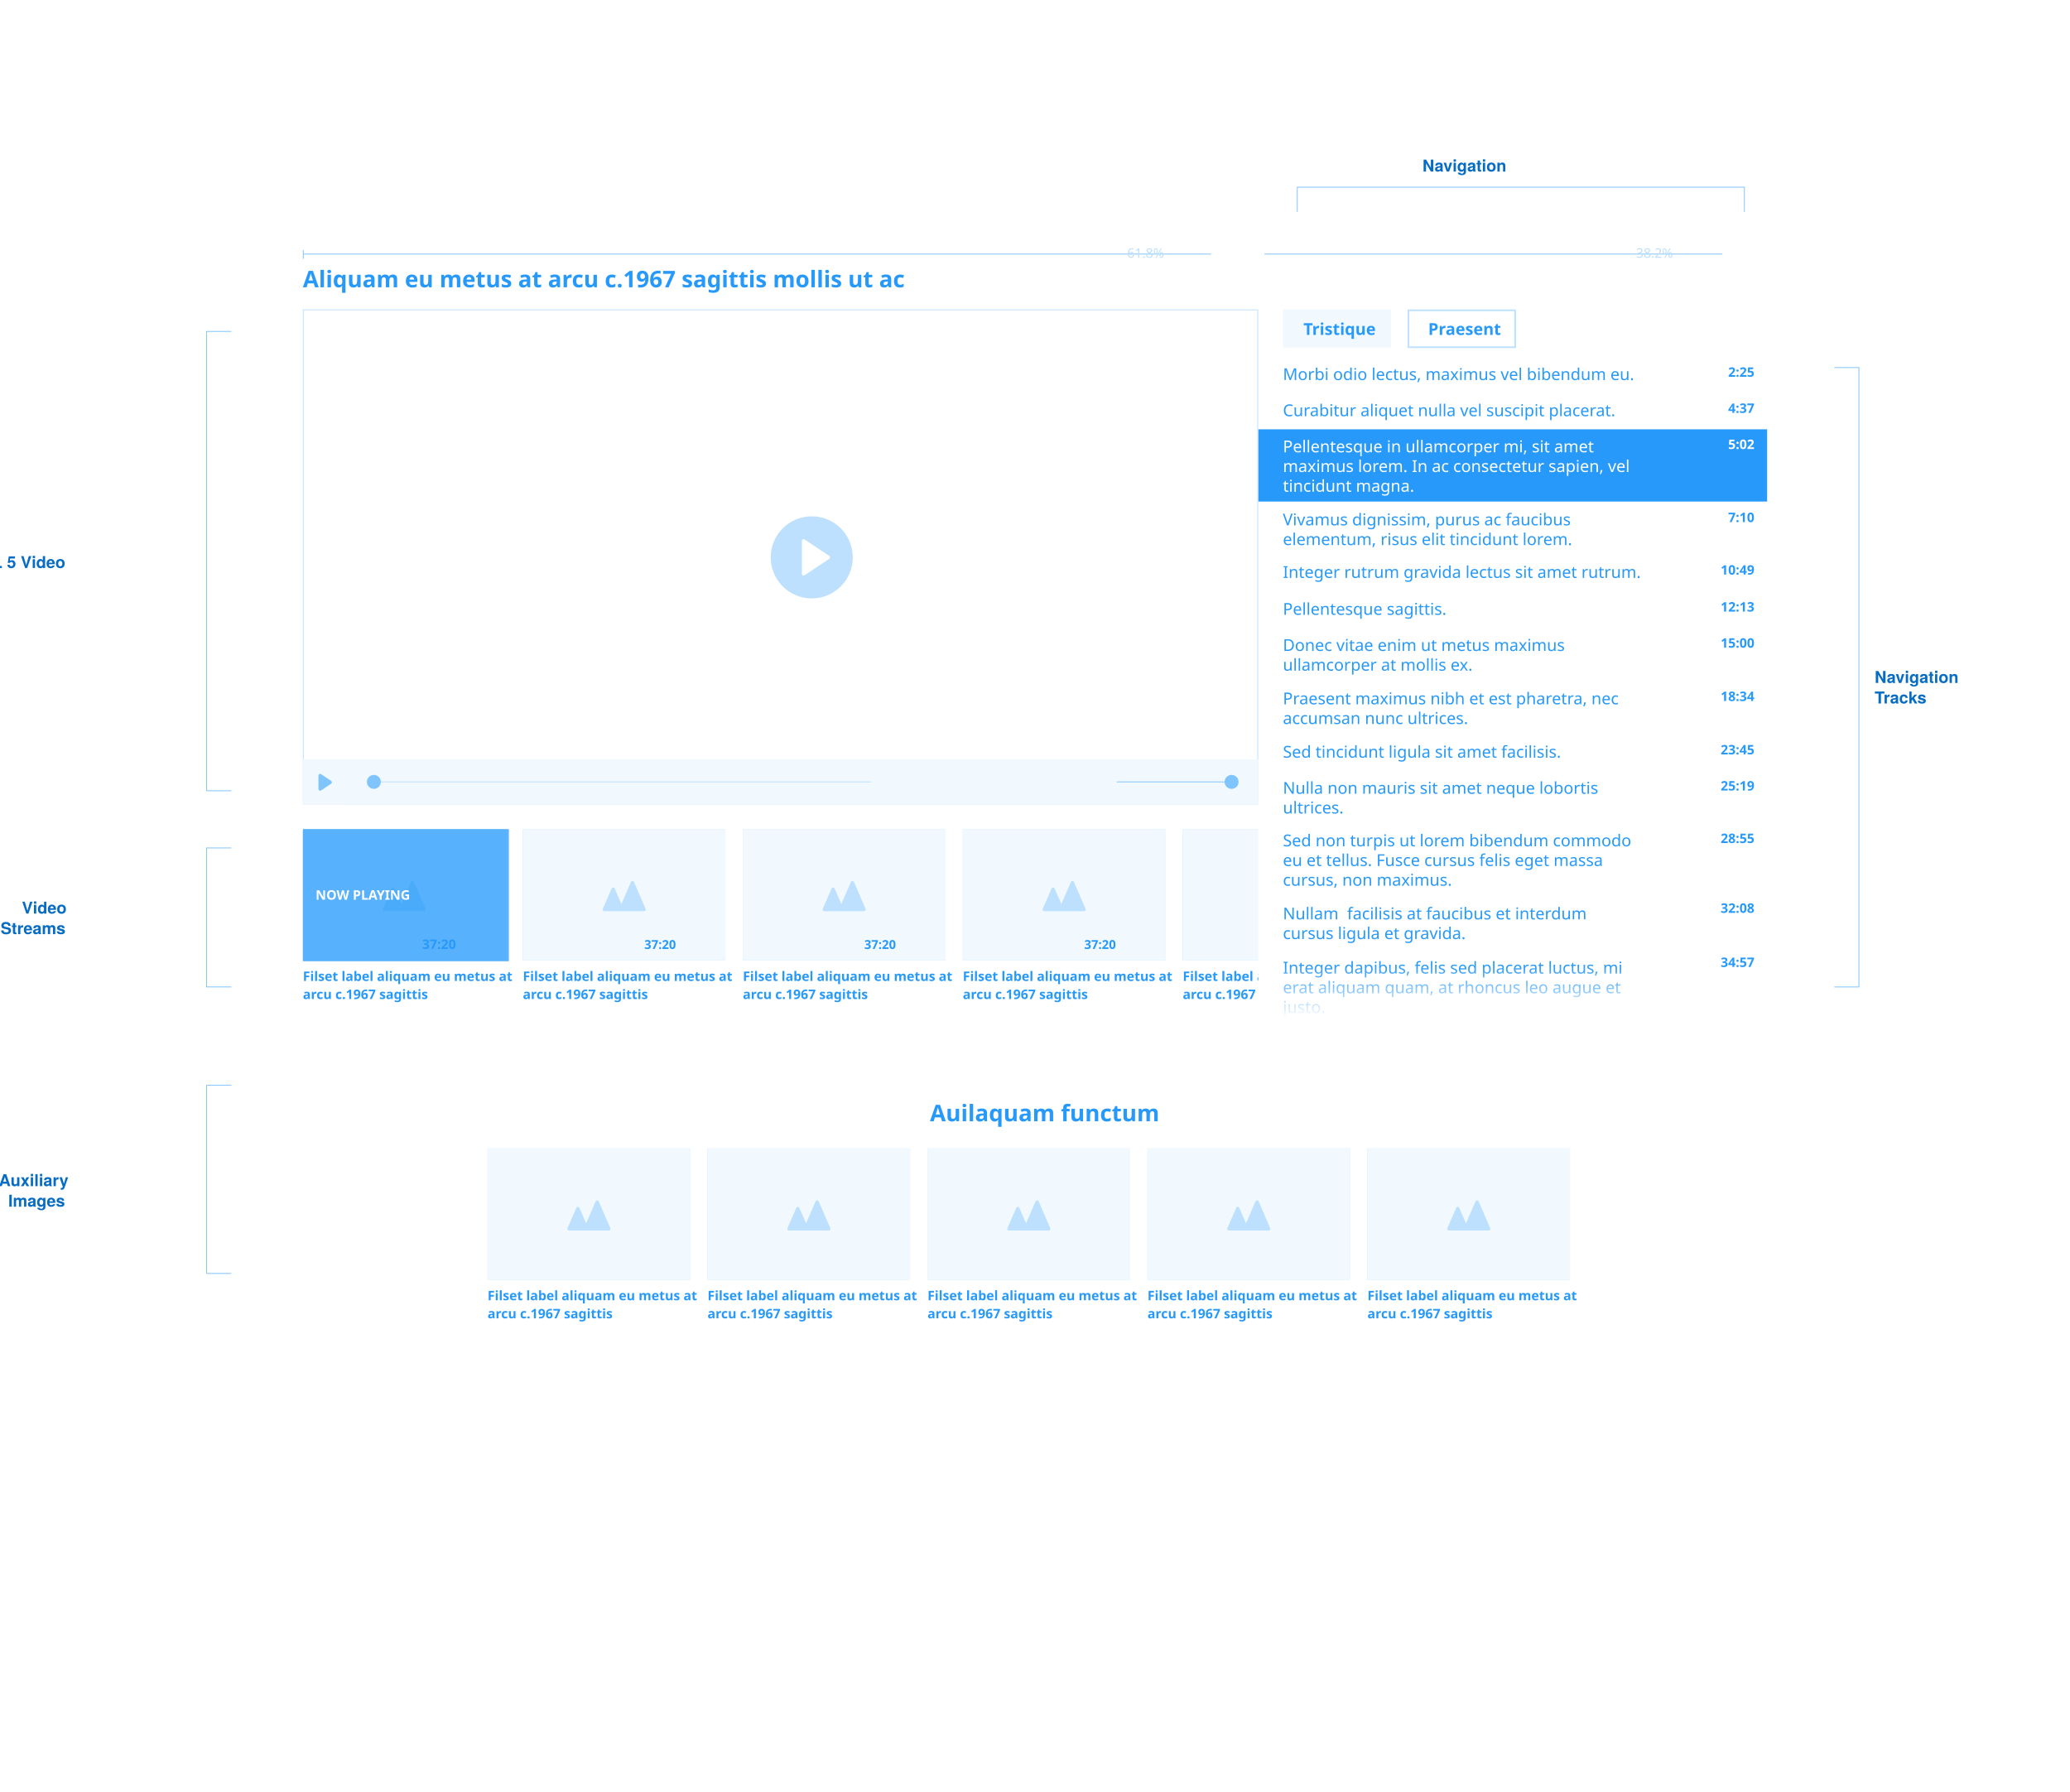
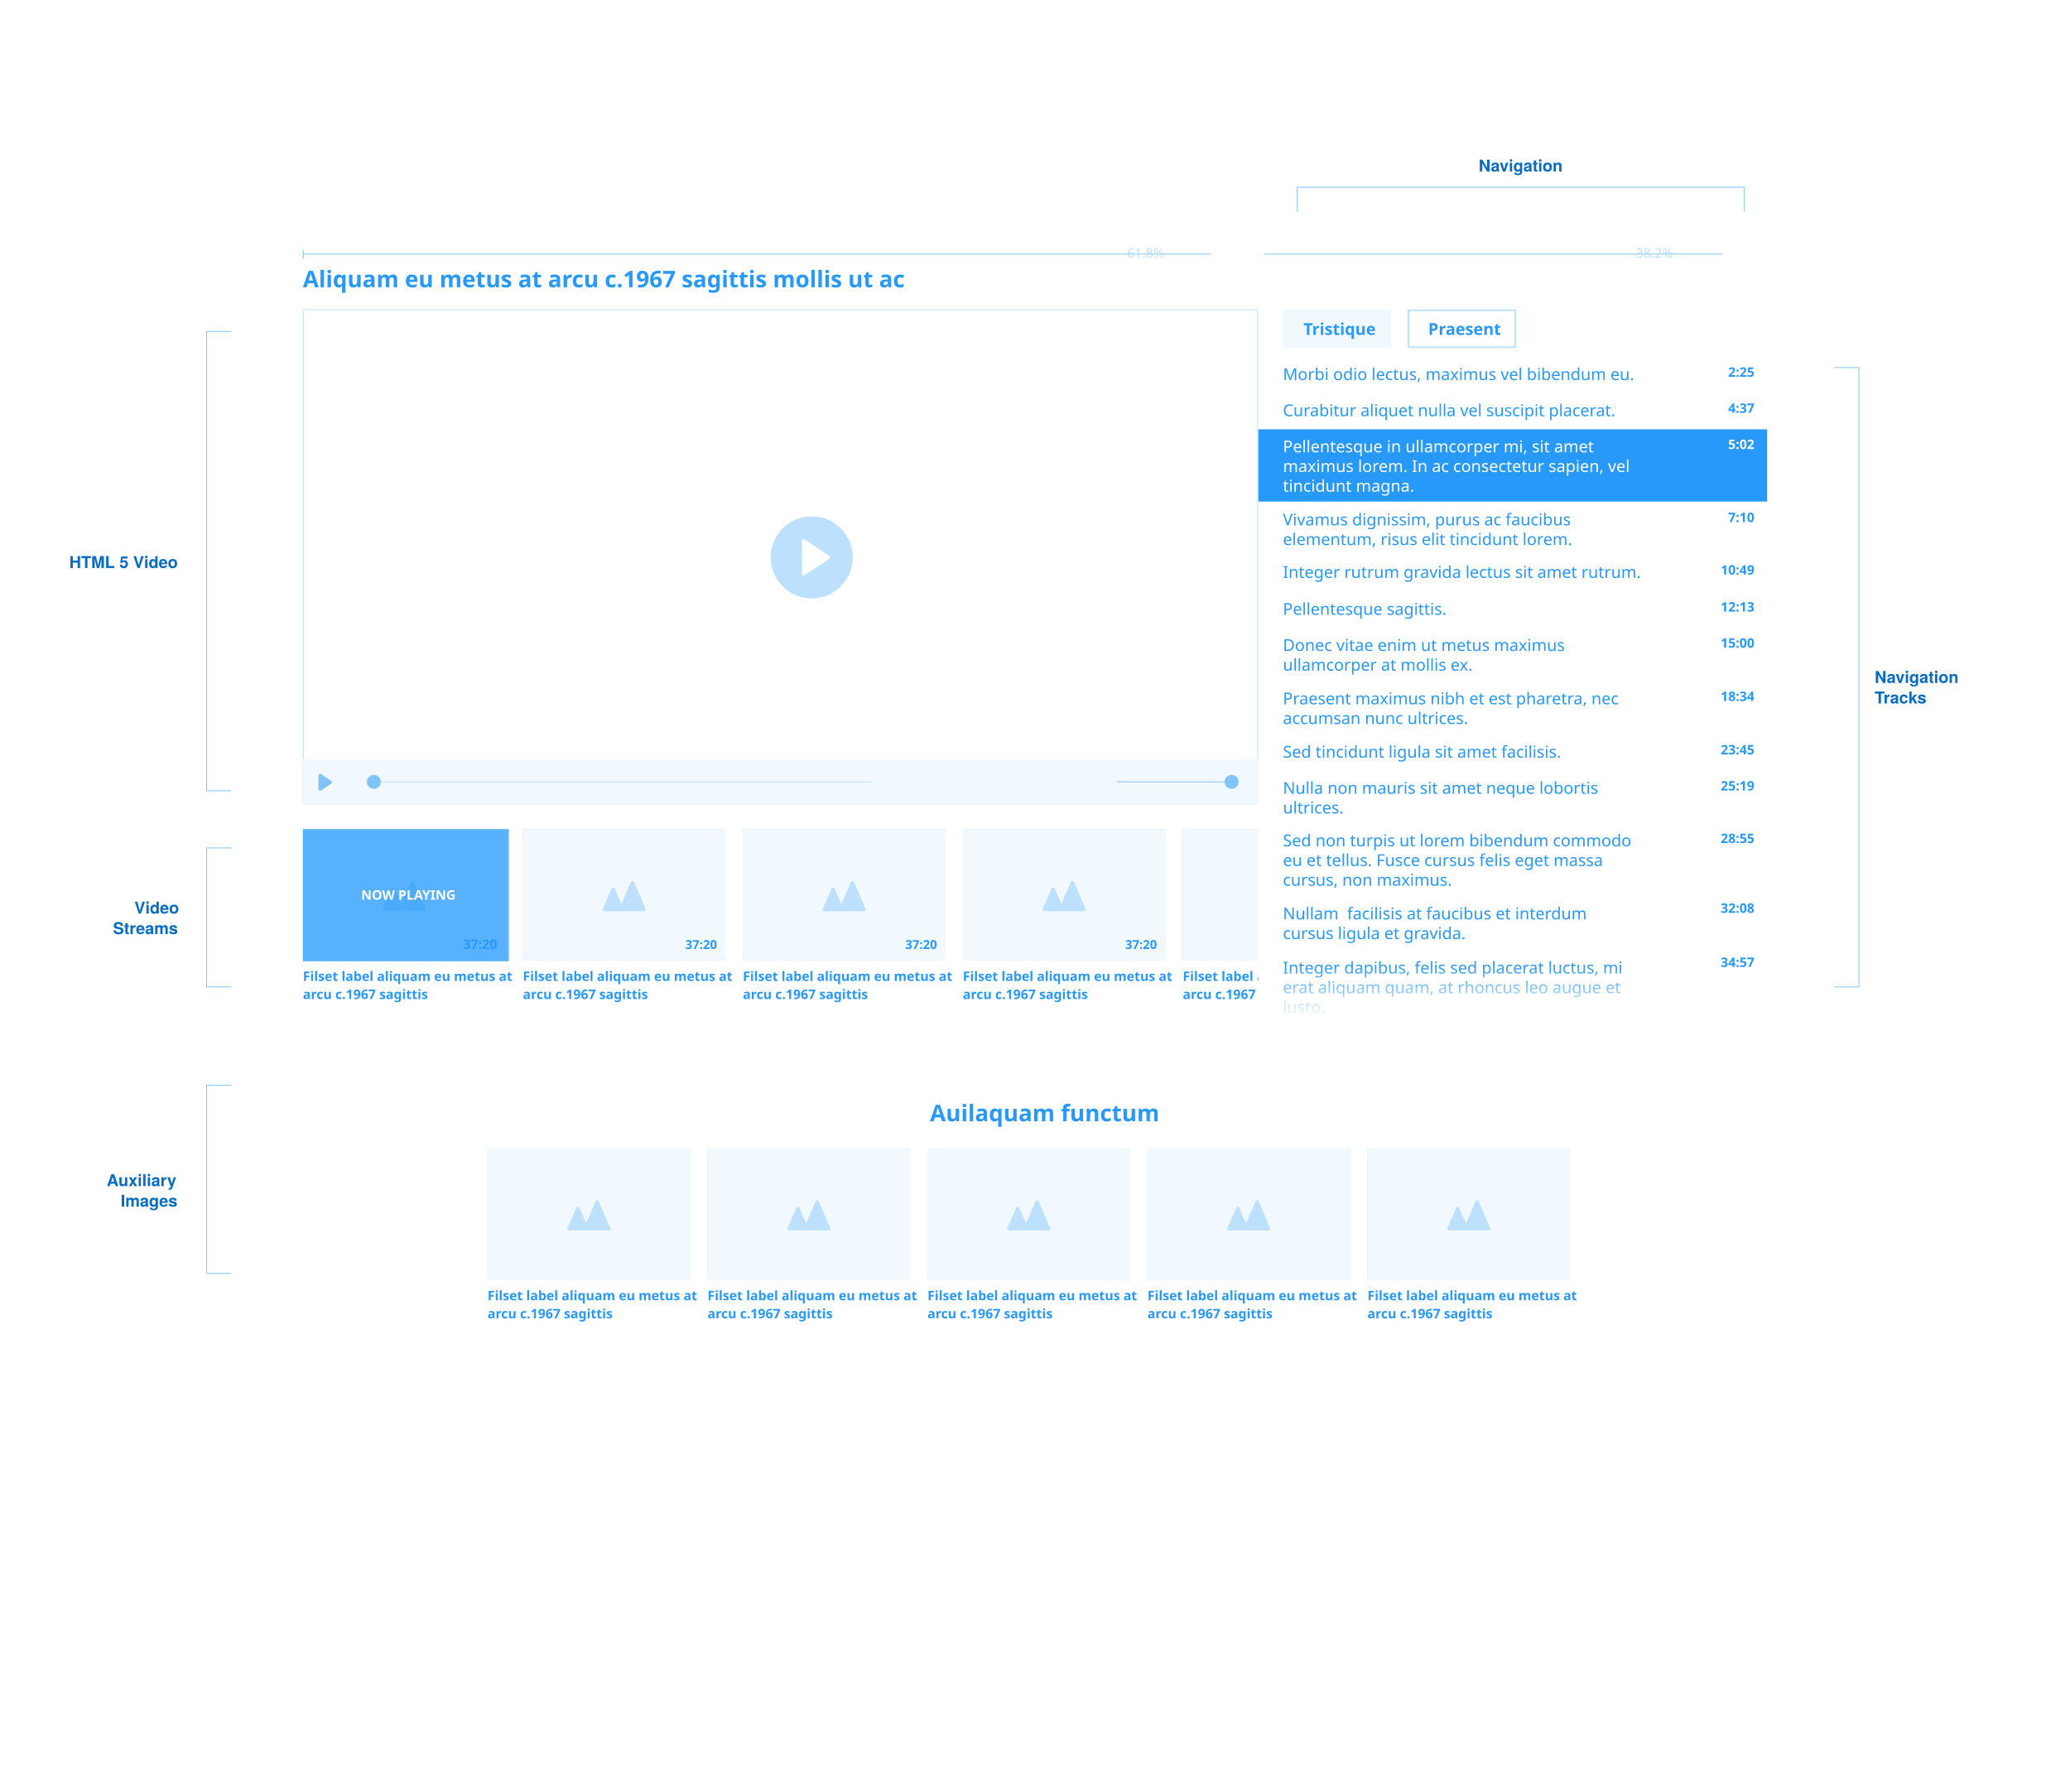
<svg xmlns="http://www.w3.org/2000/svg" width="2522" height="2183" viewBox="0 0 2522 2183">
  <defs>
    <style>.a,.l,.u,.w{fill:none;}.b{clip-path:url(#e);}.c,.g,.h,.k,.o,.q{fill:#2699fb;}.c{font-size:28px;}.c,.g,.h,.i,.n,.q{font-family:AkkuratPro-Bold, Akkurat Pro;}.c,.g,.h,.i,.n,.q,.z{font-weight:700;}.d{clip-path:url(#a);}.e,.t,.x{fill:#bce0fd;}.f{fill:#f1f9ff;}.g,.i,.x{font-size:16px;}.h{font-size:15px;}.i,.j,.n,.p,.s{fill:#fff;}.l,.t{stroke:#bce0fd;}.l{stroke-width:2px;}.m{fill:rgba(38,153,251,0.75);}.n,.o,.p,.q,.z{font-size:20px;}.o,.p,.x{font-family:AkkuratPro-Regular, Akkurat Pro;}.r{clip-path:url(#b);}.u{stroke:#7fc4fd;}.v{fill:#7fc4fd;}.w{stroke:#707070;}.y{fill:url(#c);}.z{fill:#076cc3;font-family:HelveticaNeue-Bold, Helvetica Neue;}.aa,.ab{stroke:none;}.ab{fill:#bce0fd;}</style>
    <clipPath id="a">
      <rect class="a" width="1608" height="211" />
    </clipPath>
    <clipPath id="b">
      <rect class="a" width="1327" height="211" />
    </clipPath>
    <linearGradient id="c" y1="0.572" x2="1" y2="0.572" gradientUnits="objectBoundingBox">
      <stop offset="0" stop-color="#fff" stop-opacity="0" />
      <stop offset="1" stop-color="#fff" />
    </linearGradient>
    <clipPath id="e">
      <rect width="2522" height="2183" />
    </clipPath>
  </defs>
  <g id="d" class="b">
    <rect class="j" width="2522" height="2183" />
    <g transform="translate(369 323)">
      <text class="c" transform="translate(0 27)">
        <tspan x="0" y="0">Aliquam eu metus at arcu c.1967 sagittis mollis ut ac</tspan>
      </text>
      <g class="d" transform="translate(0 687)">
        <g transform="translate(-95 -745)">
          <g transform="translate(95 745)">
            <g transform="translate(-95 -956)">
              <rect class="e" width="246.727" height="160" transform="translate(95 956)" />
              <g transform="translate(95 956)">
                <path class="f" d="M247,160H0V0H247V160ZM110.033,71.2a1.974,1.974,0,0,0-1.834,1.2L97.385,97.225a2,2,0,0,0,1.833,2.8h48.568a2,2,0,0,0,1.835-2.8L135.41,64.458a2,2,0,0,0-3.67,0L120.1,91.3,111.866,72.4A1.974,1.974,0,0,0,110.033,71.2Z" transform="translate(0)" />
              </g>
            </g>
-             <text class="g" transform="translate(187 131)">
-               <tspan x="-41.616" y="15">37:20</tspan>
+             <text class="g" transform="translate(237 146)">
+               <tspan x="-41.616" y="0">37:20</tspan>
            </text>
            <text class="g" transform="translate(0 170)">
              <tspan x="0" y="15">Filset label aliquam eu metus at </tspan>
              <tspan x="0" y="37">arcu c.1967 sagittis </tspan>
            </text>
          </g>
        </g>
        <g transform="translate(173 -745)">
          <g transform="translate(95 745)">
            <g transform="translate(-95 -956)">
              <rect class="e" width="246.727" height="160" transform="translate(95 956)" />
              <g transform="translate(95 956)">
                <path class="f" d="M247,160H0V0H247V160ZM110.033,71.2a1.974,1.974,0,0,0-1.834,1.2L97.385,97.225a2,2,0,0,0,1.833,2.8h48.568a2,2,0,0,0,1.835-2.8L135.41,64.458a2,2,0,0,0-3.67,0L120.1,91.3,111.866,72.4A1.974,1.974,0,0,0,110.033,71.2Z" transform="translate(0)" />
              </g>
            </g>
-             <text class="h" transform="translate(187 131)">
-               <tspan x="-39.015" y="15">37:20</tspan>
+             <text class="h" transform="translate(237 146)">
+               <tspan x="-39.015" y="0">37:20</tspan>
            </text>
            <text class="g" transform="translate(0 170)">
              <tspan x="0" y="15">Filset label aliquam eu metus at </tspan>
              <tspan x="0" y="37">arcu c.1967 sagittis </tspan>
            </text>
          </g>
        </g>
        <g transform="translate(441 -745)">
          <g transform="translate(95 745)">
            <g transform="translate(-95 -956)">
              <rect class="e" width="246.727" height="160" transform="translate(95 956)" />
              <g transform="translate(95 956)">
                <path class="f" d="M247,160H0V0H247V160ZM110.033,71.2a1.974,1.974,0,0,0-1.834,1.2L97.385,97.225a2,2,0,0,0,1.833,2.8h48.568a2,2,0,0,0,1.835-2.8L135.41,64.458a2,2,0,0,0-3.67,0L120.1,91.3,111.866,72.4A1.974,1.974,0,0,0,110.033,71.2Z" transform="translate(0)" />
              </g>
            </g>
-             <text class="h" transform="translate(187 131)">
-               <tspan x="-39.015" y="15">37:20</tspan>
+             <text class="h" transform="translate(237 146)">
+               <tspan x="-39.015" y="0">37:20</tspan>
            </text>
            <text class="g" transform="translate(0 170)">
              <tspan x="0" y="15">Filset label aliquam eu metus at </tspan>
              <tspan x="0" y="37">arcu c.1967 sagittis </tspan>
            </text>
          </g>
        </g>
        <g transform="translate(709 -745)">
          <g transform="translate(95 745)">
            <g transform="translate(-95 -956)">
              <rect class="e" width="246.727" height="160" transform="translate(95 956)" />
              <g transform="translate(95 956)">
                <path class="f" d="M247,160H0V0H247V160ZM110.033,71.2a1.974,1.974,0,0,0-1.834,1.2L97.385,97.225a2,2,0,0,0,1.833,2.8h48.568a2,2,0,0,0,1.835-2.8L135.41,64.458a2,2,0,0,0-3.67,0L120.1,91.3,111.866,72.4A1.974,1.974,0,0,0,110.033,71.2Z" transform="translate(0)" />
              </g>
            </g>
-             <text class="h" transform="translate(187 131)">
-               <tspan x="-39.015" y="15">37:20</tspan>
+             <text class="h" transform="translate(237 146)">
+               <tspan x="-39.015" y="0">37:20</tspan>
            </text>
            <text class="g" transform="translate(0 170)">
              <tspan x="0" y="15">Filset label aliquam eu metus at </tspan>
              <tspan x="0" y="37">arcu c.1967 sagittis </tspan>
            </text>
          </g>
        </g>
        <g transform="translate(977 -745)">
          <g transform="translate(95 745)">
            <g transform="translate(-95 -956)">
              <rect class="e" width="246.727" height="160" transform="translate(95 956)" />
              <g transform="translate(95 956)">
                <path class="f" d="M247,160H0V0H247V160ZM110.033,71.2a1.974,1.974,0,0,0-1.834,1.2L97.385,97.225a2,2,0,0,0,1.833,2.8h48.568a2,2,0,0,0,1.835-2.8L135.41,64.458a2,2,0,0,0-3.67,0L120.1,91.3,111.866,72.4A1.974,1.974,0,0,0,110.033,71.2Z" transform="translate(0)" />
              </g>
            </g>
            <text class="h" transform="translate(187 131)">
              <tspan x="-39.015" y="15">37:20</tspan>
            </text>
            <text class="g" transform="translate(0 170)">
              <tspan x="0" y="15">Filset label aliquam eu metus at </tspan>
              <tspan x="0" y="37">arcu c.1967 sagittis </tspan>
            </text>
          </g>
        </g>
        <g transform="translate(1245 -745)">
          <g transform="translate(95 745)">
            <g transform="translate(-95 -956)">
              <rect class="e" width="246.727" height="160" transform="translate(95 956)" />
              <g transform="translate(95 956)">
                <path class="f" d="M247,160H0V0H247V160ZM110.033,71.2a1.974,1.974,0,0,0-1.834,1.2L97.385,97.225a2,2,0,0,0,1.833,2.8h48.568a2,2,0,0,0,1.835-2.8L135.41,64.458a2,2,0,0,0-3.67,0L120.1,91.3,111.866,72.4A1.974,1.974,0,0,0,110.033,71.2Z" transform="translate(0)" />
              </g>
            </g>
            <text class="h" transform="translate(187 131)">
              <tspan x="-39.015" y="15">37:20</tspan>
            </text>
            <text class="i" transform="translate(0 170)">
              <tspan x="0" y="15">Filset label aliquam eu metus at </tspan>
              <tspan x="0" y="37">arcu c.1967 sagittis </tspan>
            </text>
          </g>
        </g>
      </g>
      <rect class="j" width="541" height="892" transform="translate(1164 53)" />
      <rect class="k" width="620" height="88" transform="translate(1164 200)" />
      <rect class="f" width="132" height="47" transform="translate(1194 54)" />
      <g class="l" transform="translate(1346 54)">
        <rect class="aa" width="132" height="47" />
        <rect class="a" x="1" y="1" width="130" height="45" />
      </g>
      <rect class="m" width="251" height="161" transform="translate(0 687)" />
-       <text class="i" transform="translate(68 758)">
-         <tspan x="-52.536" y="15">NOW PLAYING</tspan>
+       <text class="i" transform="translate(123.5 773)">
+         <tspan x="-52.536" y="0">NOW PLAYING</tspan>
      </text>
      <text class="n" transform="translate(1219 85)">
        <tspan x="0" y="0">Tristique</tspan>
      </text>
      <text class="o" transform="translate(1194 121)">
        <tspan x="0" y="19">Morbi odio lectus, maximus vel bibendum eu.</tspan>
      </text>
      <text class="g" transform="translate(1335 121)">
        <tspan x="401.504" y="15">2:25</tspan>
      </text>
      <text class="o" transform="translate(1194 165)">
        <tspan x="0" y="19">Curabitur aliquet nulla vel suscipit placerat. </tspan>
      </text>
      <text class="p" transform="translate(1194 209)">
        <tspan x="0" y="19">Pellentesque in ullamcorper mi, sit amet </tspan>
        <tspan x="0" y="43">maximus lorem. In ac consectetur sapien, vel </tspan>
        <tspan x="0" y="67">tincidunt magna.</tspan>
      </text>
      <text class="o" transform="translate(1194 298)">
        <tspan x="0" y="19">Vivamus dignissim, purus ac faucibus </tspan>
        <tspan x="0" y="43">elementum, risus elit tincidunt lorem.</tspan>
      </text>
      <text class="o" transform="translate(1194 362)">
        <tspan x="0" y="19">Integer rutrum gravida lectus sit amet rutrum. </tspan>
      </text>
      <text class="g" transform="translate(1335 165)">
        <tspan x="401.504" y="15">4:37</tspan>
      </text>
      <text class="i" transform="translate(1335 209)">
        <tspan x="401.504" y="15">5:02</tspan>
      </text>
      <text class="g" transform="translate(1335 298)">
        <tspan x="401.504" y="15">7:10</tspan>
      </text>
      <text class="g" transform="translate(1335 362)">
        <tspan x="392.384" y="15">10:49</tspan>
      </text>
      <text class="q" transform="translate(1219 85)">
        <tspan x="0" y="0">Tristique</tspan>
      </text>
      <text class="q" transform="translate(1371 85)">
        <tspan x="0" y="0">Praesent</tspan>
      </text>
      <text class="o" transform="translate(1194 407)">
        <tspan x="0" y="19">Pellentesque sagittis.</tspan>
      </text>
      <text class="o" transform="translate(1194 451)">
        <tspan x="0" y="19">Donec vitae enim ut metus maximus </tspan>
        <tspan x="0" y="43">ullamcorper at mollis ex.</tspan>
      </text>
      <text class="o" transform="translate(1194 516)">
        <tspan x="0" y="19">Praesent maximus nibh et est pharetra, nec </tspan>
        <tspan x="0" y="43">accumsan nunc ultrices. </tspan>
      </text>
      <text class="o" transform="translate(1194 581)">
        <tspan x="0" y="19">Sed tincidunt ligula sit amet facilisis.</tspan>
      </text>
      <text class="o" transform="translate(1194 625)">
        <tspan x="0" y="19">Nulla non mauris sit amet neque lobortis </tspan>
        <tspan x="0" y="43">ultrices.</tspan>
      </text>
      <text class="o" transform="translate(1194 689)">
        <tspan x="0" y="19">Sed non turpis ut lorem bibendum commodo </tspan>
        <tspan x="0" y="43">eu et tellus. Fusce cursus felis eget massa </tspan>
        <tspan x="0" y="67">cursus, non maximus.</tspan>
      </text>
      <text class="o" transform="translate(1194 778)">
        <tspan x="0" y="19" xml:space="preserve">Nullam  facilisis at faucibus et interdum </tspan>
        <tspan x="0" y="43">cursus ligula et gravida.</tspan>
      </text>
      <text class="o" transform="translate(1194 844)">
        <tspan x="0" y="19">Integer dapibus, felis sed placerat luctus, mi </tspan>
        <tspan x="0" y="43">erat aliquam quam, at rhoncus leo augue et </tspan>
        <tspan x="0" y="67">justo. </tspan>
      </text>
      <text class="g" transform="translate(1335 407)">
        <tspan x="392.384" y="15">12:13</tspan>
      </text>
      <text class="g" transform="translate(1335 451)">
        <tspan x="392.384" y="15">15:00</tspan>
      </text>
      <text class="g" transform="translate(1335 516)">
        <tspan x="392.384" y="15">18:34</tspan>
      </text>
      <text class="g" transform="translate(1335 581)">
        <tspan x="392.384" y="15">23:45</tspan>
      </text>
      <text class="g" transform="translate(1335 625)">
        <tspan x="392.384" y="15">25:19</tspan>
      </text>
      <text class="g" transform="translate(1335 689)">
        <tspan x="392.384" y="15">28:55</tspan>
      </text>
      <text class="g" transform="translate(1335 774)">
        <tspan x="392.384" y="15">32:08</tspan>
      </text>
      <text class="g" transform="translate(1335 840)">
        <tspan x="392.384" y="15">34:57</tspan>
      </text>
      <text class="c" transform="translate(764 1043)">
        <tspan x="0" y="0">Auilaquam functum</tspan>
      </text>
      <g class="r" transform="translate(225 1076)">
        <g transform="translate(-293 -1096)">
          <g transform="translate(293 1096)">
            <g transform="translate(-95 -956)">
              <rect class="e" width="246.727" height="160" transform="translate(95 956)" />
              <g transform="translate(95 956)">
                <path class="f" d="M247,160H0V0H247V160ZM110.033,71.2a1.974,1.974,0,0,0-1.834,1.2L97.385,97.225a2,2,0,0,0,1.833,2.8h48.568a2,2,0,0,0,1.835-2.8L135.41,64.458a2,2,0,0,0-3.67,0L120.1,91.3,111.866,72.4A1.974,1.974,0,0,0,110.033,71.2Z" transform="translate(0)" />
              </g>
            </g>
            <text class="g" transform="translate(0 170)">
              <tspan x="0" y="15">Filset label aliquam eu metus at </tspan>
              <tspan x="0" y="37">arcu c.1967 sagittis </tspan>
            </text>
          </g>
        </g>
        <g transform="translate(-25 -1096)">
          <g transform="translate(293 1096)">
            <g transform="translate(-95 -956)">
              <rect class="e" width="246.727" height="160" transform="translate(95 956)" />
              <g transform="translate(95 956)">
                <path class="f" d="M247,160H0V0H247V160ZM110.033,71.2a1.974,1.974,0,0,0-1.834,1.2L97.385,97.225a2,2,0,0,0,1.833,2.8h48.568a2,2,0,0,0,1.835-2.8L135.41,64.458a2,2,0,0,0-3.67,0L120.1,91.3,111.866,72.4A1.974,1.974,0,0,0,110.033,71.2Z" transform="translate(0)" />
              </g>
            </g>
            <text class="g" transform="translate(0 170)">
              <tspan x="0" y="15">Filset label aliquam eu metus at </tspan>
              <tspan x="0" y="37">arcu c.1967 sagittis </tspan>
            </text>
          </g>
        </g>
        <g transform="translate(243 -1096)">
          <g transform="translate(293 1096)">
            <g transform="translate(-95 -956)">
              <rect class="e" width="246.727" height="160" transform="translate(95 956)" />
              <g transform="translate(95 956)">
                <path class="f" d="M247,160H0V0H247V160ZM110.033,71.2a1.974,1.974,0,0,0-1.834,1.2L97.385,97.225a2,2,0,0,0,1.833,2.8h48.568a2,2,0,0,0,1.835-2.8L135.41,64.458a2,2,0,0,0-3.67,0L120.1,91.3,111.866,72.4A1.974,1.974,0,0,0,110.033,71.2Z" transform="translate(0)" />
              </g>
            </g>
            <text class="g" transform="translate(0 170)">
              <tspan x="0" y="15">Filset label aliquam eu metus at </tspan>
              <tspan x="0" y="37">arcu c.1967 sagittis </tspan>
            </text>
          </g>
        </g>
        <g transform="translate(511 -1096)">
          <g transform="translate(293 1096)">
            <g transform="translate(-95 -956)">
              <rect class="e" width="246.727" height="160" transform="translate(95 956)" />
              <g transform="translate(95 956)">
                <path class="f" d="M247,160H0V0H247V160ZM110.033,71.2a1.974,1.974,0,0,0-1.834,1.2L97.385,97.225a2,2,0,0,0,1.833,2.8h48.568a2,2,0,0,0,1.835-2.8L135.41,64.458a2,2,0,0,0-3.67,0L120.1,91.3,111.866,72.4A1.974,1.974,0,0,0,110.033,71.2Z" transform="translate(0)" />
              </g>
            </g>
            <text class="g" transform="translate(0 170)">
              <tspan x="0" y="15">Filset label aliquam eu metus at </tspan>
              <tspan x="0" y="37">arcu c.1967 sagittis </tspan>
            </text>
          </g>
        </g>
        <g transform="translate(779 -1096)">
          <g transform="translate(293 1096)">
            <g transform="translate(-95 -956)">
              <rect class="e" width="246.727" height="160" transform="translate(95 956)" />
              <g transform="translate(95 956)">
                <path class="f" d="M247,160H0V0H247V160ZM110.033,71.2a1.974,1.974,0,0,0-1.834,1.2L97.385,97.225a2,2,0,0,0,1.833,2.8h48.568a2,2,0,0,0,1.835-2.8L135.41,64.458a2,2,0,0,0-3.67,0L120.1,91.3,111.866,72.4A1.974,1.974,0,0,0,110.033,71.2Z" transform="translate(0)" />
              </g>
            </g>
            <text class="g" transform="translate(0 170)">
              <tspan x="0" y="15">Filset label aliquam eu metus at </tspan>
              <tspan x="0" y="37">arcu c.1967 sagittis </tspan>
            </text>
          </g>
        </g>
      </g>
      <g transform="translate(-144 -19)">
        <g class="s" transform="translate(144 73)">
          <path class="aa" d="M 1163.337 602.5 L 0.5 602.5 L 0.5 0.5 L 1163.337 0.5 L 1163.337 602.5 Z" />
          <path class="ab" d="M 1 1 L 1 602 L 1162.837 602 L 1162.837 1 L 1 1 M 0 0 L 1163.837 0 L 1163.837 603 L 0 603 L 0 0 Z" />
        </g>
        <circle class="e" cx="50" cy="50" r="50" transform="translate(714 325)" />
        <path class="j" d="M22.336,2.5a2,2,0,0,1,3.328,0L45.927,32.891A2,2,0,0,1,44.263,36H3.737a2,2,0,0,1-1.664-3.109Z" transform="translate(788 351) rotate(90)" />
        <rect class="f" width="1164" height="55" transform="translate(144 621)" />
        <rect class="f" width="55" height="55" transform="translate(144 621)" />
        <path class="t" d="M0,0H606.085" transform="translate(230.5 648.5)" />
        <g transform="translate(-49)">
          <line class="u" x2="148" transform="translate(1184.5 648.5)" />
          <circle class="v" cx="8.5" cy="8.5" r="8.5" transform="translate(1316 640)" />
        </g>
        <circle class="v" cx="8.5" cy="8.5" r="8.5" transform="translate(222 640)" />
        <path class="v" d="M10.336,2.5a2,2,0,0,1,3.328,0l8.263,12.394A2,2,0,0,1,20.263,18H3.737a2,2,0,0,1-1.664-3.109Z" transform="translate(181 637) rotate(90)" />
      </g>
    </g>
    <path class="w" d="M9054.881,847.984" transform="translate(-8709 -12)" />
    <path class="u" d="M8908.757,746.961h-30V916.291h30" transform="translate(-8627 286)" />
    <path class="u" d="M8908.757,746.961h-30V976.353h30" transform="translate(-8627 575)" />
    <path class="u" d="M8908.757,746.961h-30v559.532h30" transform="translate(-8627 -343.203)" />
    <path class="u" d="M8908.757,746.961h-30v754.532h30" transform="translate(11143.571 1949.252) rotate(180)" />
    <path class="u" d="M8908.757,746.961h-30V1291.7h30" transform="translate(2872.249 -8650.732) rotate(90)" />
    <line class="u" x1="1106" transform="translate(369.5 309.5)" />
    <line class="u" x1="558" transform="translate(1540.5 309.5)" />
    <line class="u" y2="11" transform="translate(369.5 304.5)" />
    <text class="x" transform="translate(2040 299)">
      <tspan x="-46.768" y="15">38.2%</tspan>
    </text>
    <text class="x" transform="translate(1420 299)">
      <tspan x="-46.768" y="15">61.8%</tspan>
    </text>
    <rect class="y" width="64" height="620" transform="translate(2153 1176) rotate(90)" />
-     <text class="z" transform="translate(80 672)">
-       <tspan x="-132.6" y="20">HTML 5 Video</tspan>
-     </text>
-     <text class="z" transform="translate(80 1093)">
-       <tspan x="-53.32" y="20">Video</tspan>
-       <tspan x="-79.26" y="45">Streams</tspan>
-     </text>
-     <text class="z" transform="translate(1784 189)">
-       <tspan x="-50.92" y="20">Navigation</tspan>
-     </text>
-     <text class="z" transform="translate(2284 812)">
-       <tspan x="0" y="20">Navigation</tspan>
-       <tspan x="0" y="45">Tracks</tspan>
-     </text>
-     <text class="z" transform="translate(80 1425)">
-       <tspan x="-81.42" y="20">Auxiliary </tspan>
-       <tspan x="-69.94" y="45">Images</tspan>
+     <text class="z" transform="translate(217 692)">
+       <tspan x="-132.6" y="0">HTML 5 Video</tspan>
+     </text>
+     <text class="z" transform="translate(217 1113)">
+       <tspan x="-53.32" y="0">Video</tspan>
+       <tspan x="-79.26" y="25">Streams</tspan>
+     </text>
+     <text class="z" transform="translate(1852.5 209)">
+       <tspan x="-50.92" y="0">Navigation</tspan>
+     </text>
+     <text class="z" transform="translate(2284 832)">
+       <tspan x="0" y="0">Navigation</tspan>
+       <tspan x="0" y="25">Tracks</tspan>
+     </text>
+     <text class="z" transform="translate(217 1445)">
+       <tspan x="-86.98" y="0">Auxiliary </tspan>
+       <tspan x="-69.94" y="25">Images</tspan>
    </text>
  </g>
</svg>
